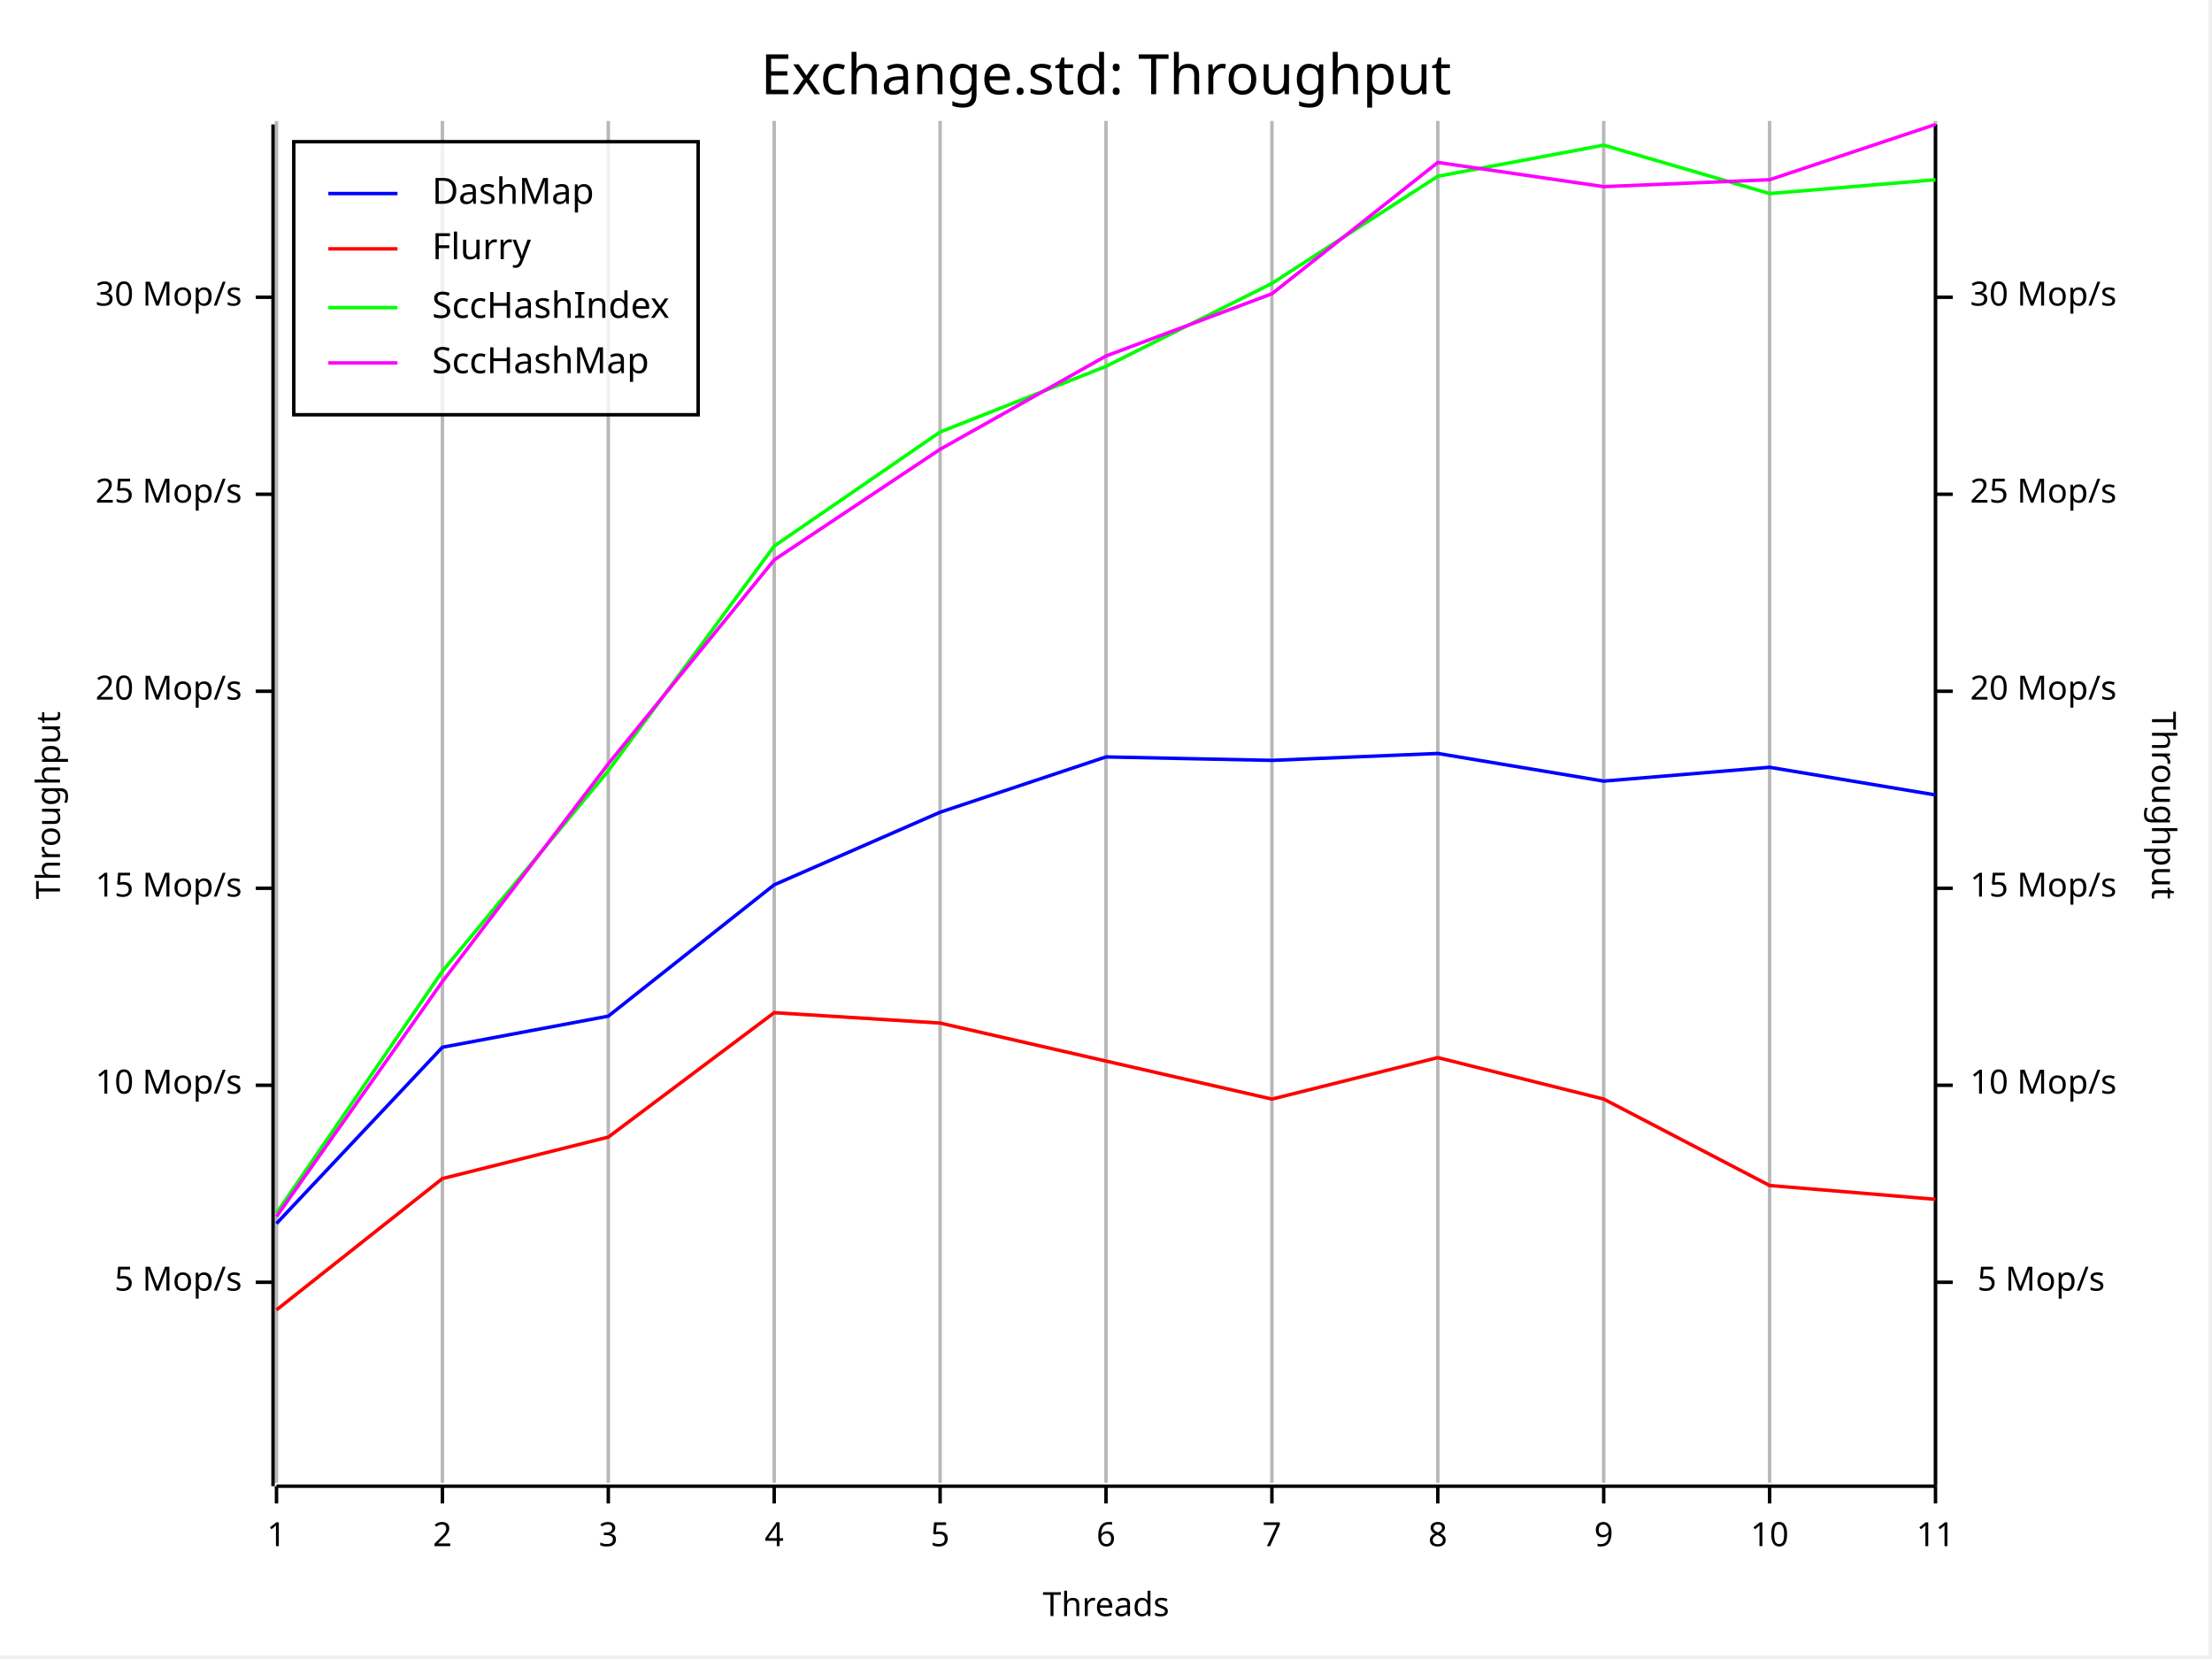
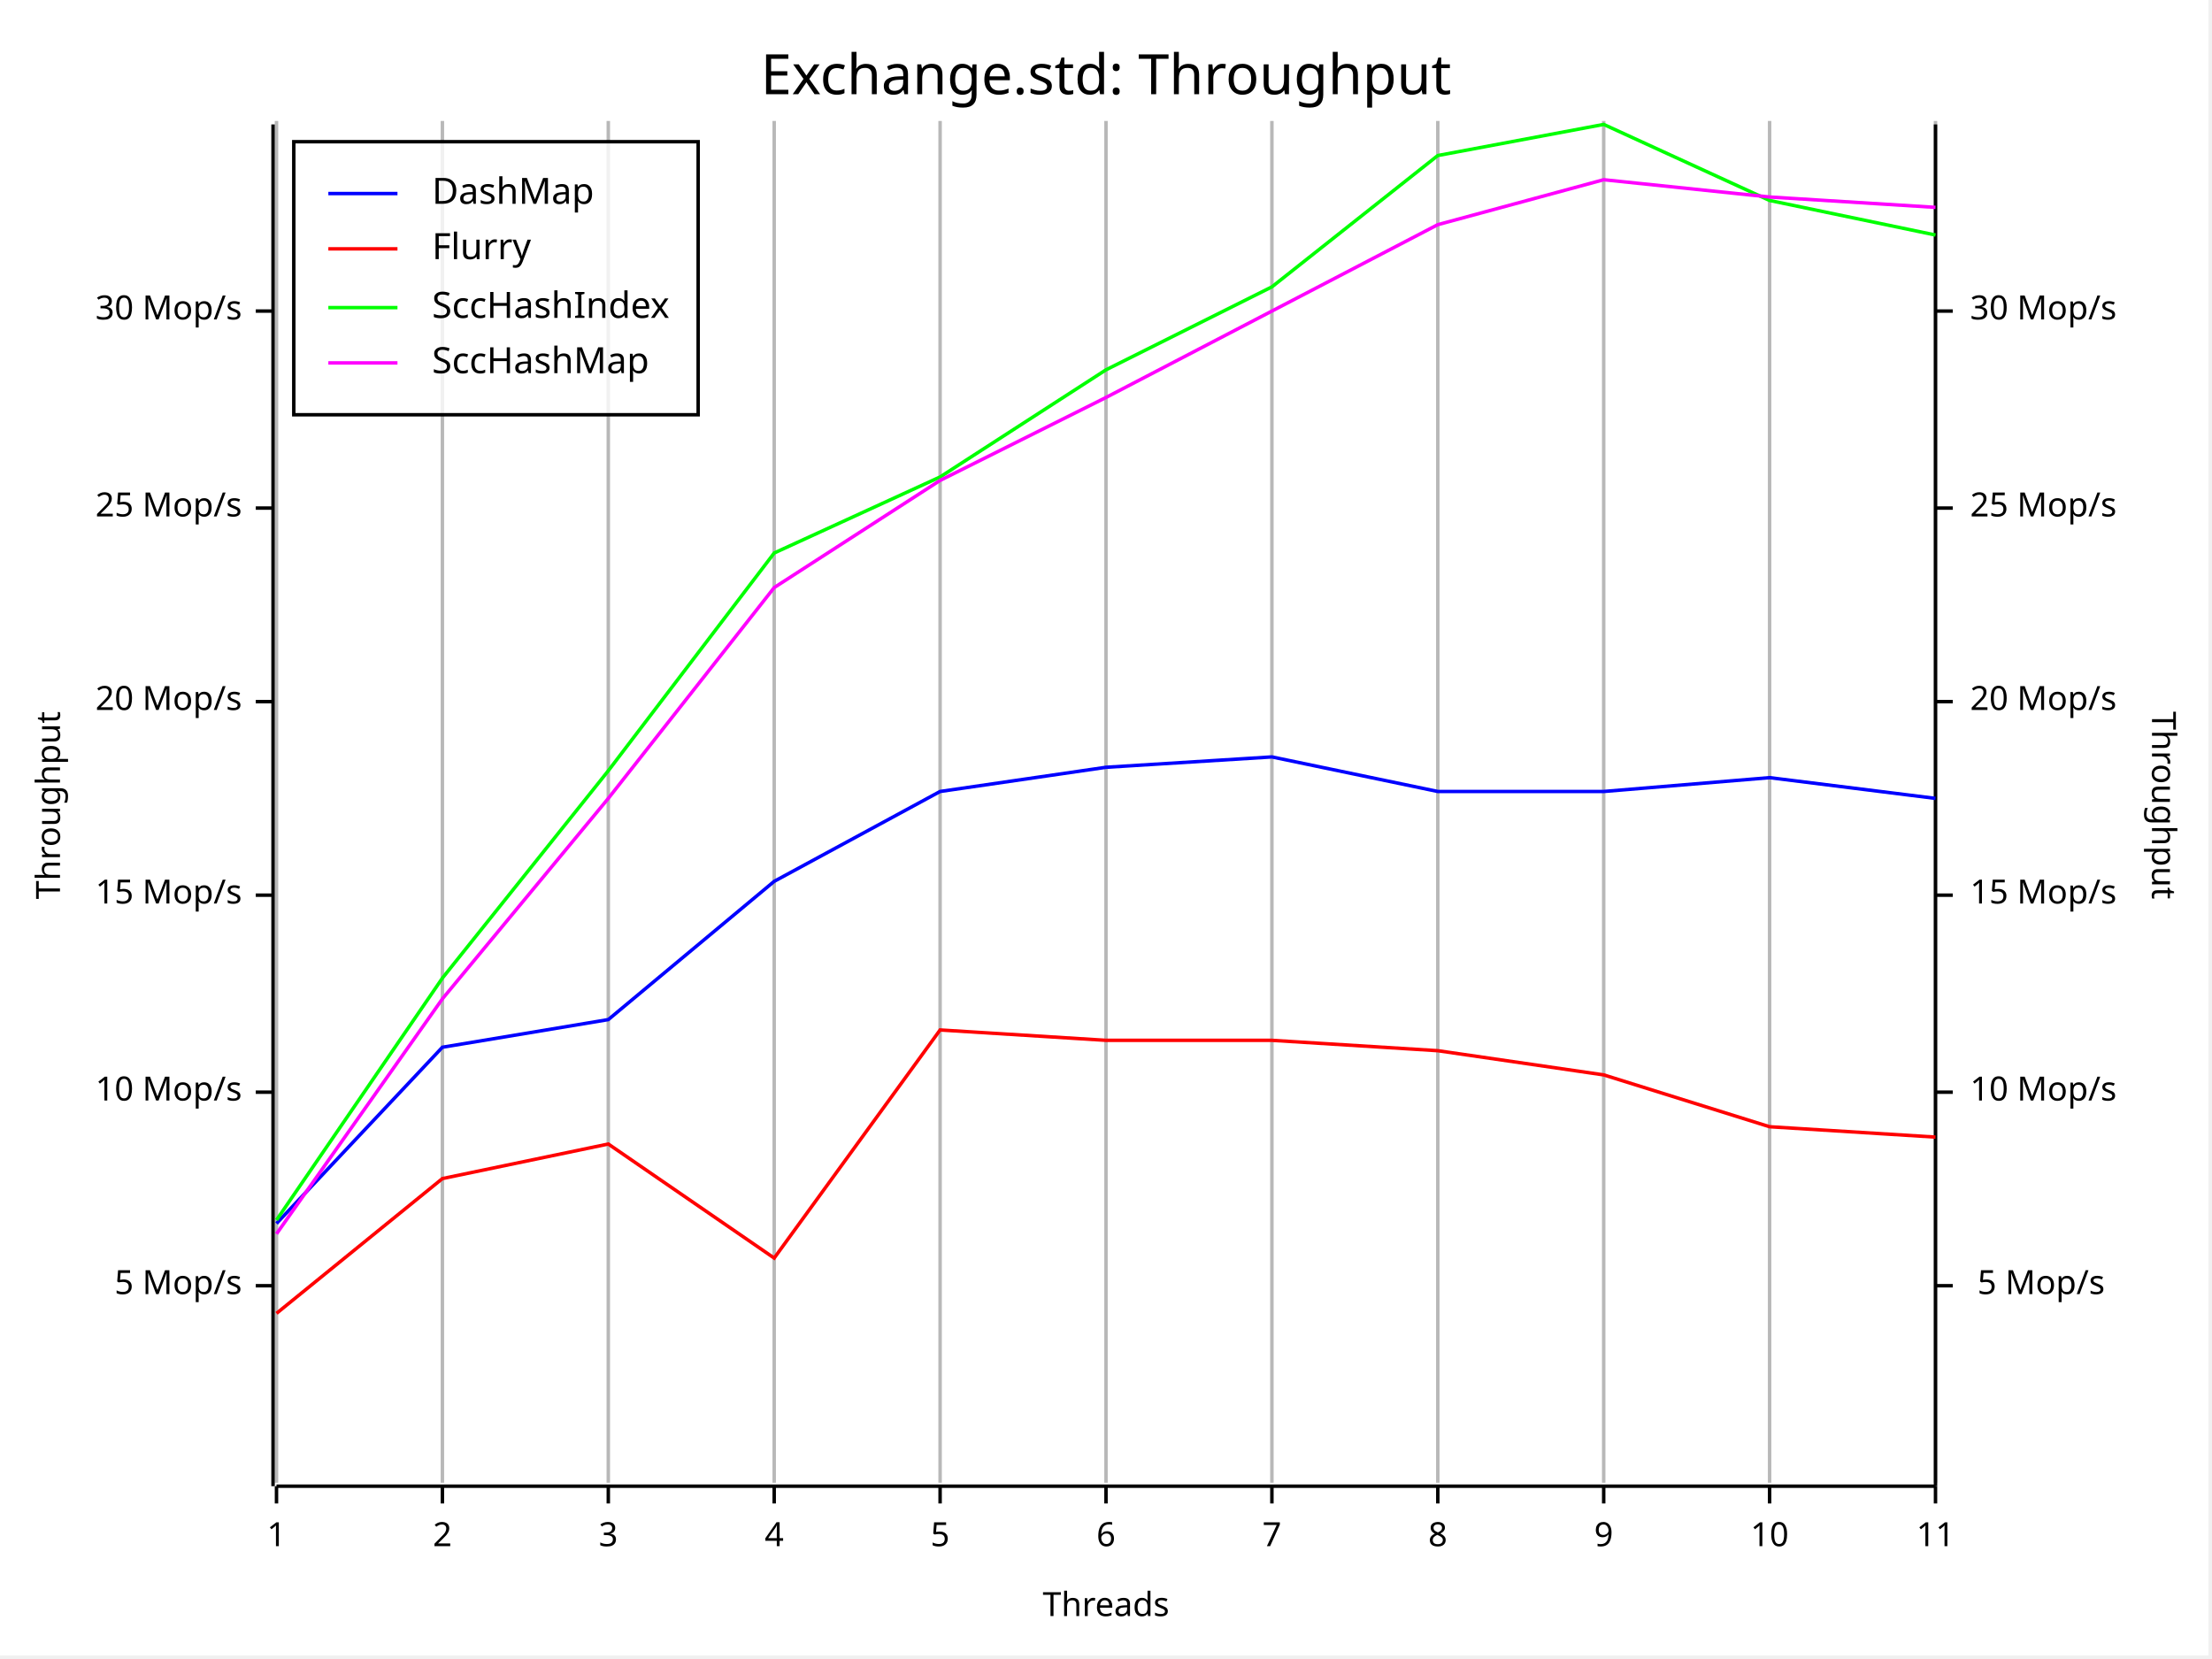
<svg xmlns="http://www.w3.org/2000/svg" width="640" height="480" viewBox="0 0 640 480">
  <rect x="0" y="0" width="639" height="479" opacity="1" fill="#FFFFFF" stroke="none" />
  <text x="320" y="15" dy="0.76em" text-anchor="middle" font-family="Fira Code" font-size="16.129" opacity="1" fill="#000000">
Exchange.std: Throughput
</text>
  <line opacity="0.1" stroke="#000000" stroke-width="1" x1="80" y1="429" x2="80" y2="35" />
  <line opacity="0.1" stroke="#000000" stroke-width="1" x1="128" y1="429" x2="128" y2="35" />
  <line opacity="0.1" stroke="#000000" stroke-width="1" x1="176" y1="429" x2="176" y2="35" />
  <line opacity="0.1" stroke="#000000" stroke-width="1" x1="224" y1="429" x2="224" y2="35" />
  <line opacity="0.1" stroke="#000000" stroke-width="1" x1="272" y1="429" x2="272" y2="35" />
  <line opacity="0.1" stroke="#000000" stroke-width="1" x1="320" y1="429" x2="320" y2="35" />
  <line opacity="0.1" stroke="#000000" stroke-width="1" x1="368" y1="429" x2="368" y2="35" />
  <line opacity="0.1" stroke="#000000" stroke-width="1" x1="416" y1="429" x2="416" y2="35" />
  <line opacity="0.1" stroke="#000000" stroke-width="1" x1="464" y1="429" x2="464" y2="35" />
  <line opacity="0.1" stroke="#000000" stroke-width="1" x1="512" y1="429" x2="512" y2="35" />
  <line opacity="0.1" stroke="#000000" stroke-width="1" x1="560" y1="429" x2="560" y2="35" />
  <text x="10" y="233" dy="0.76em" text-anchor="middle" font-family="sans-serif" font-size="9.677" opacity="1" fill="#000000" transform="rotate(270, 10, 233)">
Throughput
</text>
  <text x="320" y="470" dy="-0.5ex" text-anchor="middle" font-family="sans-serif" font-size="9.677" opacity="1" fill="#000000">
Threads
</text>
  <text x="630" y="233" dy="0.76em" text-anchor="middle" font-family="sans-serif" font-size="9.677" opacity="1" fill="#000000" transform="rotate(90, 630, 233)">
Throughput
</text>
  <line opacity="0.2" stroke="#000000" stroke-width="1" x1="80" y1="429" x2="80" y2="35" />
  <line opacity="0.2" stroke="#000000" stroke-width="1" x1="128" y1="429" x2="128" y2="35" />
  <line opacity="0.2" stroke="#000000" stroke-width="1" x1="176" y1="429" x2="176" y2="35" />
  <line opacity="0.2" stroke="#000000" stroke-width="1" x1="224" y1="429" x2="224" y2="35" />
  <line opacity="0.2" stroke="#000000" stroke-width="1" x1="272" y1="429" x2="272" y2="35" />
  <line opacity="0.2" stroke="#000000" stroke-width="1" x1="320" y1="429" x2="320" y2="35" />
  <line opacity="0.2" stroke="#000000" stroke-width="1" x1="368" y1="429" x2="368" y2="35" />
  <line opacity="0.2" stroke="#000000" stroke-width="1" x1="416" y1="429" x2="416" y2="35" />
  <line opacity="0.2" stroke="#000000" stroke-width="1" x1="464" y1="429" x2="464" y2="35" />
  <line opacity="0.2" stroke="#000000" stroke-width="1" x1="512" y1="429" x2="512" y2="35" />
  <line opacity="0.2" stroke="#000000" stroke-width="1" x1="560" y1="429" x2="560" y2="35" />
  <polyline fill="none" opacity="1" stroke="#000000" stroke-width="1" points="79,36 79,430 " />
-   <text x="70" y="371" dy="0.5ex" text-anchor="end" font-family="sans-serif" font-size="9.677" opacity="1" fill="#000000">
+   <text x="70" y="372" dy="0.5ex" text-anchor="end" font-family="sans-serif" font-size="9.677" opacity="1" fill="#000000">
5 Mop/s
</text>
-   <polyline fill="none" opacity="1" stroke="#000000" stroke-width="1" points="74,371 79,371 " />
-   <text x="70" y="314" dy="0.5ex" text-anchor="end" font-family="sans-serif" font-size="9.677" opacity="1" fill="#000000">
+   <polyline fill="none" opacity="1" stroke="#000000" stroke-width="1" points="74,372 79,372 " />
+   <text x="70" y="316" dy="0.5ex" text-anchor="end" font-family="sans-serif" font-size="9.677" opacity="1" fill="#000000">
10 Mop/s
</text>
-   <polyline fill="none" opacity="1" stroke="#000000" stroke-width="1" points="74,314 79,314 " />
-   <text x="70" y="257" dy="0.5ex" text-anchor="end" font-family="sans-serif" font-size="9.677" opacity="1" fill="#000000">
+   <polyline fill="none" opacity="1" stroke="#000000" stroke-width="1" points="74,316 79,316 " />
+   <text x="70" y="259" dy="0.5ex" text-anchor="end" font-family="sans-serif" font-size="9.677" opacity="1" fill="#000000">
15 Mop/s
</text>
-   <polyline fill="none" opacity="1" stroke="#000000" stroke-width="1" points="74,257 79,257 " />
-   <text x="70" y="200" dy="0.5ex" text-anchor="end" font-family="sans-serif" font-size="9.677" opacity="1" fill="#000000">
+   <polyline fill="none" opacity="1" stroke="#000000" stroke-width="1" points="74,259 79,259 " />
+   <text x="70" y="203" dy="0.5ex" text-anchor="end" font-family="sans-serif" font-size="9.677" opacity="1" fill="#000000">
20 Mop/s
</text>
-   <polyline fill="none" opacity="1" stroke="#000000" stroke-width="1" points="74,200 79,200 " />
-   <text x="70" y="143" dy="0.5ex" text-anchor="end" font-family="sans-serif" font-size="9.677" opacity="1" fill="#000000">
+   <polyline fill="none" opacity="1" stroke="#000000" stroke-width="1" points="74,203 79,203 " />
+   <text x="70" y="147" dy="0.5ex" text-anchor="end" font-family="sans-serif" font-size="9.677" opacity="1" fill="#000000">
25 Mop/s
</text>
-   <polyline fill="none" opacity="1" stroke="#000000" stroke-width="1" points="74,143 79,143 " />
-   <text x="70" y="86" dy="0.5ex" text-anchor="end" font-family="sans-serif" font-size="9.677" opacity="1" fill="#000000">
+   <polyline fill="none" opacity="1" stroke="#000000" stroke-width="1" points="74,147 79,147 " />
+   <text x="70" y="90" dy="0.5ex" text-anchor="end" font-family="sans-serif" font-size="9.677" opacity="1" fill="#000000">
30 Mop/s
</text>
-   <polyline fill="none" opacity="1" stroke="#000000" stroke-width="1" points="74,86 79,86 " />
+   <polyline fill="none" opacity="1" stroke="#000000" stroke-width="1" points="74,90 79,90 " />
  <polyline fill="none" opacity="1" stroke="#000000" stroke-width="1" points="80,430 560,430 " />
  <text x="80" y="440" dy="0.76em" text-anchor="middle" font-family="sans-serif" font-size="9.677" opacity="1" fill="#000000">
1
</text>
  <polyline fill="none" opacity="1" stroke="#000000" stroke-width="1" points="80,430 80,435 " />
  <text x="128" y="440" dy="0.76em" text-anchor="middle" font-family="sans-serif" font-size="9.677" opacity="1" fill="#000000">
2
</text>
  <polyline fill="none" opacity="1" stroke="#000000" stroke-width="1" points="128,430 128,435 " />
  <text x="176" y="440" dy="0.76em" text-anchor="middle" font-family="sans-serif" font-size="9.677" opacity="1" fill="#000000">
3
</text>
  <polyline fill="none" opacity="1" stroke="#000000" stroke-width="1" points="176,430 176,435 " />
  <text x="224" y="440" dy="0.76em" text-anchor="middle" font-family="sans-serif" font-size="9.677" opacity="1" fill="#000000">
4
</text>
  <polyline fill="none" opacity="1" stroke="#000000" stroke-width="1" points="224,430 224,435 " />
  <text x="272" y="440" dy="0.76em" text-anchor="middle" font-family="sans-serif" font-size="9.677" opacity="1" fill="#000000">
5
</text>
  <polyline fill="none" opacity="1" stroke="#000000" stroke-width="1" points="272,430 272,435 " />
  <text x="320" y="440" dy="0.76em" text-anchor="middle" font-family="sans-serif" font-size="9.677" opacity="1" fill="#000000">
6
</text>
  <polyline fill="none" opacity="1" stroke="#000000" stroke-width="1" points="320,430 320,435 " />
  <text x="368" y="440" dy="0.76em" text-anchor="middle" font-family="sans-serif" font-size="9.677" opacity="1" fill="#000000">
7
</text>
  <polyline fill="none" opacity="1" stroke="#000000" stroke-width="1" points="368,430 368,435 " />
  <text x="416" y="440" dy="0.76em" text-anchor="middle" font-family="sans-serif" font-size="9.677" opacity="1" fill="#000000">
8
</text>
  <polyline fill="none" opacity="1" stroke="#000000" stroke-width="1" points="416,430 416,435 " />
  <text x="464" y="440" dy="0.76em" text-anchor="middle" font-family="sans-serif" font-size="9.677" opacity="1" fill="#000000">
9
</text>
  <polyline fill="none" opacity="1" stroke="#000000" stroke-width="1" points="464,430 464,435 " />
  <text x="512" y="440" dy="0.76em" text-anchor="middle" font-family="sans-serif" font-size="9.677" opacity="1" fill="#000000">
10
</text>
  <polyline fill="none" opacity="1" stroke="#000000" stroke-width="1" points="512,430 512,435 " />
  <text x="560" y="440" dy="0.76em" text-anchor="middle" font-family="sans-serif" font-size="9.677" opacity="1" fill="#000000">
11
</text>
  <polyline fill="none" opacity="1" stroke="#000000" stroke-width="1" points="560,430 560,435 " />
  <polyline fill="none" opacity="1" stroke="#000000" stroke-width="1" points="560,36 560,430 " />
-   <text x="609" y="371" dy="0.5ex" text-anchor="end" font-family="sans-serif" font-size="9.677" opacity="1" fill="#000000">
+   <text x="609" y="372" dy="0.5ex" text-anchor="end" font-family="sans-serif" font-size="9.677" opacity="1" fill="#000000">
5 Mop/s
</text>
-   <polyline fill="none" opacity="1" stroke="#000000" stroke-width="1" points="560,371 565,371 " />
-   <text x="570" y="314" dy="0.5ex" text-anchor="start" font-family="sans-serif" font-size="9.677" opacity="1" fill="#000000">
+   <polyline fill="none" opacity="1" stroke="#000000" stroke-width="1" points="560,372 565,372 " />
+   <text x="570" y="316" dy="0.5ex" text-anchor="start" font-family="sans-serif" font-size="9.677" opacity="1" fill="#000000">
10 Mop/s
</text>
-   <polyline fill="none" opacity="1" stroke="#000000" stroke-width="1" points="560,314 565,314 " />
-   <text x="570" y="257" dy="0.5ex" text-anchor="start" font-family="sans-serif" font-size="9.677" opacity="1" fill="#000000">
+   <polyline fill="none" opacity="1" stroke="#000000" stroke-width="1" points="560,316 565,316 " />
+   <text x="570" y="259" dy="0.5ex" text-anchor="start" font-family="sans-serif" font-size="9.677" opacity="1" fill="#000000">
15 Mop/s
</text>
-   <polyline fill="none" opacity="1" stroke="#000000" stroke-width="1" points="560,257 565,257 " />
-   <text x="570" y="200" dy="0.5ex" text-anchor="start" font-family="sans-serif" font-size="9.677" opacity="1" fill="#000000">
+   <polyline fill="none" opacity="1" stroke="#000000" stroke-width="1" points="560,259 565,259 " />
+   <text x="570" y="203" dy="0.5ex" text-anchor="start" font-family="sans-serif" font-size="9.677" opacity="1" fill="#000000">
20 Mop/s
</text>
-   <polyline fill="none" opacity="1" stroke="#000000" stroke-width="1" points="560,200 565,200 " />
-   <text x="570" y="143" dy="0.5ex" text-anchor="start" font-family="sans-serif" font-size="9.677" opacity="1" fill="#000000">
+   <polyline fill="none" opacity="1" stroke="#000000" stroke-width="1" points="560,203 565,203 " />
+   <text x="570" y="147" dy="0.5ex" text-anchor="start" font-family="sans-serif" font-size="9.677" opacity="1" fill="#000000">
25 Mop/s
</text>
-   <polyline fill="none" opacity="1" stroke="#000000" stroke-width="1" points="560,143 565,143 " />
-   <text x="570" y="86" dy="0.5ex" text-anchor="start" font-family="sans-serif" font-size="9.677" opacity="1" fill="#000000">
+   <polyline fill="none" opacity="1" stroke="#000000" stroke-width="1" points="560,147 565,147 " />
+   <text x="570" y="90" dy="0.5ex" text-anchor="start" font-family="sans-serif" font-size="9.677" opacity="1" fill="#000000">
30 Mop/s
</text>
-   <polyline fill="none" opacity="1" stroke="#000000" stroke-width="1" points="560,86 565,86 " />
-   <polyline fill="none" opacity="1" stroke="#0000FF" stroke-width="1" points="80,354 128,303 176,294 224,256 272,235 320,219 368,220 416,218 464,226 512,222 560,230 " />
-   <polyline fill="none" opacity="1" stroke="#FF0000" stroke-width="1" points="80,379 128,341 176,329 224,293 272,296 320,307 368,318 416,306 464,318 512,343 560,347 " />
-   <polyline fill="none" opacity="1" stroke="#00FF00" stroke-width="1" points="80,351 128,281 176,223 224,158 272,125 320,106 368,82 416,51 464,42 512,56 560,52 " />
-   <polyline fill="none" opacity="1" stroke="#FF00FF" stroke-width="1" points="80,352 128,284 176,221 224,162 272,130 320,103 368,85 416,47 464,54 512,52 560,36 " />
+   <polyline fill="none" opacity="1" stroke="#000000" stroke-width="1" points="560,90 565,90 " />
+   <polyline fill="none" opacity="1" stroke="#0000FF" stroke-width="1" points="80,354 128,303 176,295 224,255 272,229 320,222 368,219 416,229 464,229 512,225 560,231 " />
+   <polyline fill="none" opacity="1" stroke="#FF0000" stroke-width="1" points="80,380 128,341 176,331 224,364 272,298 320,301 368,301 416,304 464,311 512,326 560,329 " />
+   <polyline fill="none" opacity="1" stroke="#00FF00" stroke-width="1" points="80,353 128,283 176,223 224,160 272,138 320,107 368,83 416,45 464,36 512,58 560,68 " />
+   <polyline fill="none" opacity="1" stroke="#FF00FF" stroke-width="1" points="80,357 128,289 176,231 224,170 272,139 320,115 368,90 416,65 464,52 512,57 560,60 " />
  <rect x="85" y="41" width="117" height="79" opacity="0.8" fill="#FFFFFF" stroke="none" />
  <rect x="85" y="41" width="117" height="79" opacity="1" fill="none" stroke="#000000" />
  <text x="125" y="51" dy="0.76em" text-anchor="start" font-family="Fira Code" font-size="10.484" opacity="1" fill="#000000">
DashMap
</text>
  <text x="125" y="67" dy="0.76em" text-anchor="start" font-family="Fira Code" font-size="10.484" opacity="1" fill="#000000">
Flurry
</text>
  <text x="125" y="84" dy="0.76em" text-anchor="start" font-family="Fira Code" font-size="10.484" opacity="1" fill="#000000">
SccHashIndex
</text>
  <text x="125" y="100" dy="0.76em" text-anchor="start" font-family="Fira Code" font-size="10.484" opacity="1" fill="#000000">
SccHashMap
</text>
  <polyline fill="none" opacity="1" stroke="#0000FF" stroke-width="1" points="95,56 115,56 " />
  <polyline fill="none" opacity="1" stroke="#FF0000" stroke-width="1" points="95,72 115,72 " />
  <polyline fill="none" opacity="1" stroke="#00FF00" stroke-width="1" points="95,89 115,89 " />
  <polyline fill="none" opacity="1" stroke="#FF00FF" stroke-width="1" points="95,105 115,105 " />
</svg>
